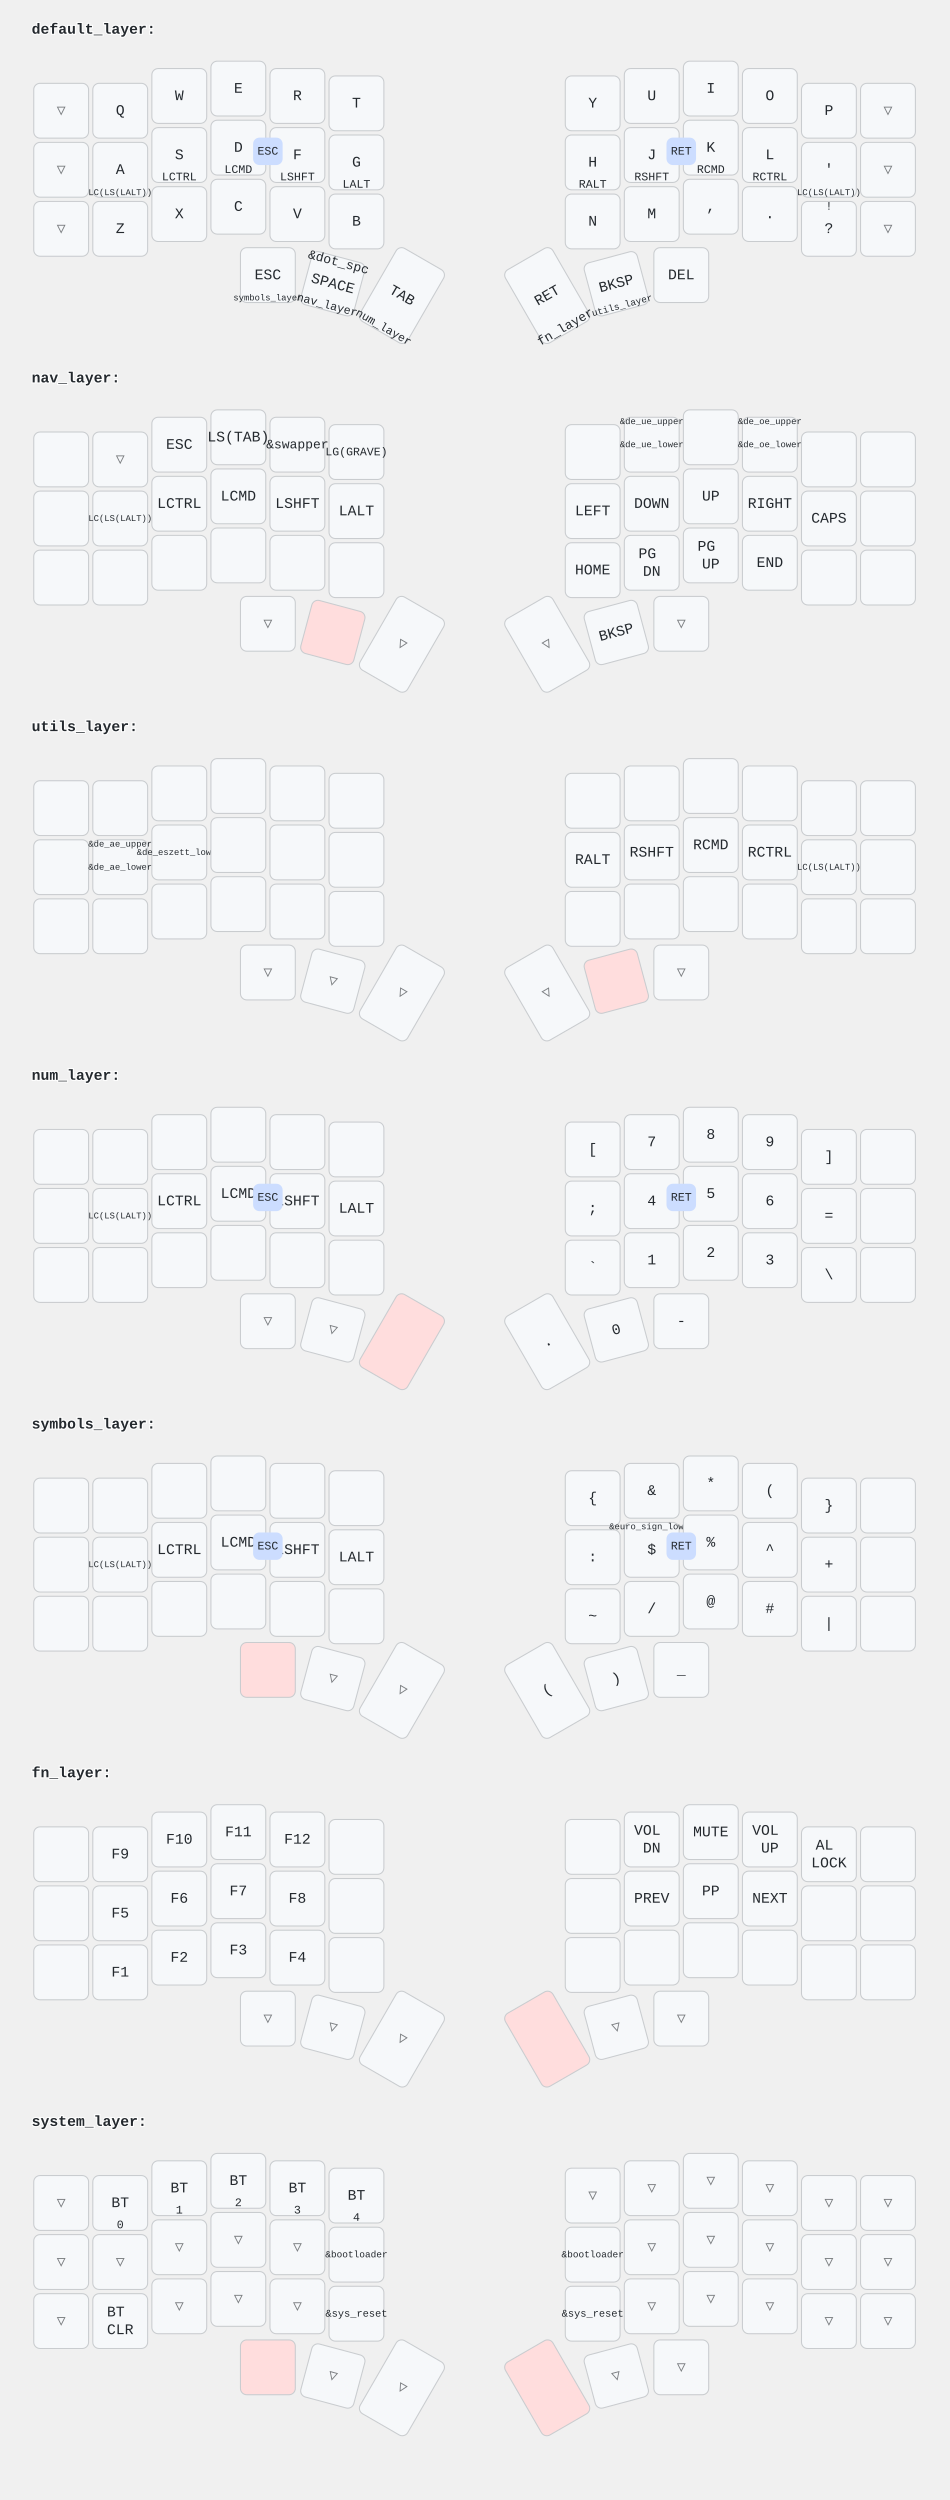
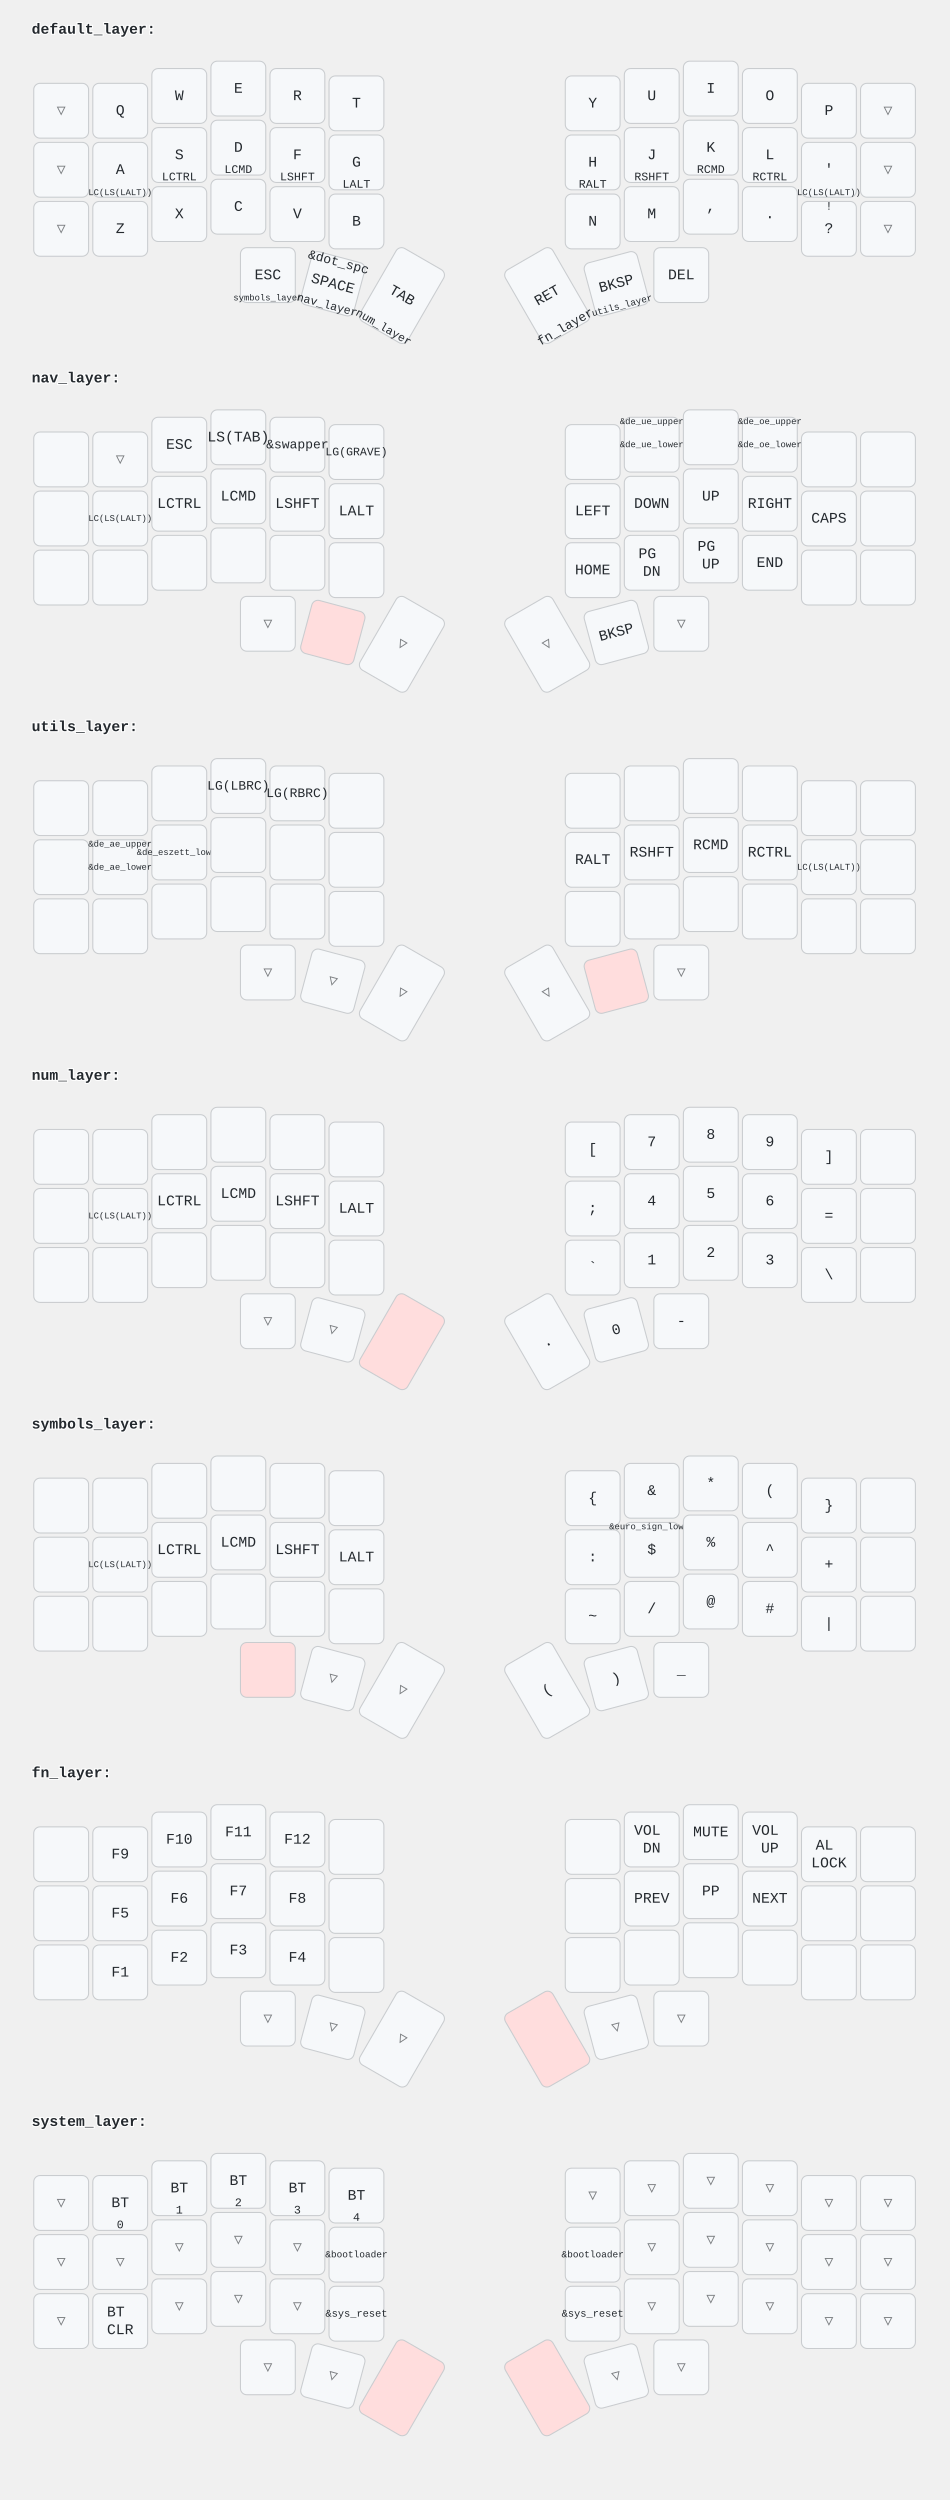
<svg xmlns="http://www.w3.org/2000/svg" width="900.0" height="2370.571" viewBox="0 0 900.0 2370.571" class="keymap">
  <style>/* inherit to force styles through use tags*/
svg path {
    fill: inherit;
}
/* font and background color specifications */
svg.keymap {
    font-family: SFMono-Regular,Consolas,Liberation Mono,Menlo,monospace;
    font-size: 14px;
    font-kerning: normal;
    text-rendering: optimizeLegibility;
    fill: #24292e;
}

/* default key styling */
rect.key {
    fill: #f6f8fa;
    stroke: #c9cccf;
    stroke-width: 1;
}

/* color accent for combo boxes */
rect.combo {
    fill: #cdf;
}

/* color accent for held keys */
rect.held, rect.combo.held {
    fill: #fdd;
}

/* color accent for ghost (optional) keys */
rect.ghost, rect.combo.ghost {
    stroke-dasharray: 4, 4;
    stroke-width: 2;
}

text {
    text-anchor: middle;
    dominant-baseline: middle;
}

/* styling for layer labels */
text.label {
    font-weight: bold;
    text-anchor: start;
    stroke: white;
    stroke-width: 2;
    paint-order: stroke;
}

/* styling for combo tap, and key hold/shifted label text */
text.combo, text.hold, text.shifted {
    font-size: 11px;
}

text.hold {
    text-anchor: middle;
    dominant-baseline: auto;
}

text.shifted {
    text-anchor: middle;
    dominant-baseline: hanging;
}

/* styling for hold/shifted label text in combo box */
text.combo.hold, text.combo.shifted {
    font-size: 8px;
}

/* lighter symbol for transparent keys */
text.trans {
    fill: #7b7e81;
}

/* styling for combo dendrons */
path.combo {
    stroke-width: 1;
    stroke: gray;
    fill: none;
}

/* Start Tabler Icons Cleanup */
/* cannot use height/width with glyphs */
.icon-tabler &gt; path {
    fill: inherit;
    stroke: inherit;
}
/* hide tabler's default box */
.icon-tabler &gt; path[stroke="none"][fill="none"] {
    visibility: collapse;
}
/* End Tabler Icons Cleanup */
</style>
  <g class="layer-default_layer">
    <text x="30.0" y="28.0" class="label">default_layer:</text>
    <rect rx="6.0" ry="6.0" x="32.0" y="79.0" width="52.0" height="52.0" class="trans key" />
    <text x="58.0" y="105.0" class="trans tap">▽</text>
    <rect rx="6.0" ry="6.0" x="88.0" y="79.0" width="52.0" height="52.0" class="key" />
    <text x="114.0" y="105.0" class="tap">Q</text>
    <rect rx="6.0" ry="6.0" x="144.0" y="65.0" width="52.0" height="52.0" class="key" />
    <text x="170.0" y="91.0" class="tap">W</text>
    <rect rx="6.0" ry="6.0" x="200.0" y="58.0" width="52.0" height="52.0" class="key" />
    <text x="226.0" y="84.0" class="tap">E</text>
    <rect rx="6.0" ry="6.0" x="256.0" y="65.0" width="52.0" height="52.0" class="key" />
    <text x="282.0" y="91.0" class="tap">R</text>
    <rect rx="6.0" ry="6.0" x="312.0" y="72.0" width="52.0" height="52.0" class="key" />
    <text x="338.0" y="98.0" class="tap">T</text>
    <rect rx="6.0" ry="6.0" x="536.0" y="72.0" width="52.0" height="52.0" class="key" />
    <text x="562.0" y="98.0" class="tap">Y</text>
    <rect rx="6.0" ry="6.0" x="592.0" y="65.0" width="52.0" height="52.0" class="key" />
    <text x="618.0" y="91.0" class="tap">U</text>
    <rect rx="6.0" ry="6.0" x="648.0" y="58.0" width="52.0" height="52.0" class="key" />
    <text x="674.0" y="84.0" class="tap">I</text>
    <rect rx="6.0" ry="6.0" x="704.0" y="65.0" width="52.0" height="52.0" class="key" />
    <text x="730.0" y="91.0" class="tap">O</text>
    <rect rx="6.0" ry="6.0" x="760.0" y="79.0" width="52.0" height="52.0" class="key" />
    <text x="786.0" y="105.0" class="tap">P</text>
    <rect rx="6.0" ry="6.0" x="816.0" y="79.0" width="52.0" height="52.0" class="trans key" />
    <text x="842.0" y="105.0" class="trans tap">▽</text>
    <rect rx="6.0" ry="6.0" x="32.0" y="135.0" width="52.0" height="52.0" class="trans key" />
    <text x="58.0" y="161.0" class="trans tap">▽</text>
    <rect rx="6.0" ry="6.0" x="88.0" y="135.0" width="52.0" height="52.0" class="key" />
    <text x="114.0" y="161.0" class="tap">A</text>
    <text x="114.0" y="185.0" class="hold" style="font-size: 60%">LC(LS(LALT))</text>
    <rect rx="6.0" ry="6.0" x="144.0" y="121.0" width="52.0" height="52.0" class="key" />
    <text x="170.0" y="147.0" class="tap">S</text>
    <text x="170.0" y="171.0" class="hold">LCTRL</text>
    <rect rx="6.0" ry="6.0" x="200.0" y="114.0" width="52.0" height="52.0" class="key" />
    <text x="226.0" y="140.0" class="tap">D</text>
    <text x="226.0" y="164.0" class="hold">LCMD</text>
    <rect rx="6.0" ry="6.0" x="256.0" y="121.0" width="52.0" height="52.0" class="key" />
    <text x="282.0" y="147.0" class="tap">F</text>
    <text x="282.0" y="171.0" class="hold">LSHFT</text>
    <rect rx="6.0" ry="6.0" x="312.0" y="128.0" width="52.0" height="52.0" class="key" />
    <text x="338.0" y="154.0" class="tap">G</text>
    <text x="338.0" y="178.0" class="hold">LALT</text>
    <rect rx="6.0" ry="6.0" x="536.0" y="128.0" width="52.0" height="52.0" class="key" />
    <text x="562.0" y="154.0" class="tap">H</text>
    <text x="562.0" y="178.0" class="hold">RALT</text>
    <rect rx="6.0" ry="6.0" x="592.0" y="121.0" width="52.0" height="52.0" class="key" />
    <text x="618.0" y="147.0" class="tap">J</text>
    <text x="618.0" y="171.0" class="hold">RSHFT</text>
    <rect rx="6.0" ry="6.0" x="648.0" y="114.0" width="52.0" height="52.0" class="key" />
    <text x="674.0" y="140.0" class="tap">K</text>
    <text x="674.0" y="164.0" class="hold">RCMD</text>
    <rect rx="6.0" ry="6.0" x="704.0" y="121.0" width="52.0" height="52.0" class="key" />
    <text x="730.0" y="147.0" class="tap">L</text>
    <text x="730.0" y="171.0" class="hold">RCTRL</text>
    <rect rx="6.0" ry="6.0" x="760.0" y="135.0" width="52.0" height="52.0" class="key" />
    <text x="786.0" y="161.0" class="tap">'</text>
    <text x="786.0" y="185.0" class="hold" style="font-size: 60%">LC(LS(LALT))</text>
    <rect rx="6.0" ry="6.0" x="816.0" y="135.0" width="52.0" height="52.0" class="trans key" />
    <text x="842.0" y="161.0" class="trans tap">▽</text>
    <rect rx="6.0" ry="6.0" x="32.0" y="191.0" width="52.0" height="52.0" class="trans key" />
    <text x="58.0" y="217.0" class="trans tap">▽</text>
    <rect rx="6.0" ry="6.0" x="88.0" y="191.0" width="52.0" height="52.0" class="key" />
    <text x="114.0" y="217.0" class="tap">Z</text>
    <rect rx="6.0" ry="6.0" x="144.0" y="177.0" width="52.0" height="52.0" class="key" />
    <text x="170.0" y="203.0" class="tap">X</text>
    <rect rx="6.0" ry="6.0" x="200.0" y="170.0" width="52.0" height="52.0" class="key" />
    <text x="226.0" y="196.0" class="tap">C</text>
    <rect rx="6.0" ry="6.0" x="256.0" y="177.0" width="52.0" height="52.0" class="key" />
    <text x="282.0" y="203.0" class="tap">V</text>
    <rect rx="6.0" ry="6.0" x="312.0" y="184.0" width="52.0" height="52.0" class="key" />
    <text x="338.0" y="210.0" class="tap">B</text>
    <rect rx="6.0" ry="6.0" x="536.0" y="184.0" width="52.0" height="52.0" class="key" />
    <text x="562.0" y="210.0" class="tap">N</text>
    <rect rx="6.0" ry="6.0" x="592.0" y="177.0" width="52.0" height="52.0" class="key" />
    <text x="618.0" y="203.0" class="tap">M</text>
    <rect rx="6.0" ry="6.0" x="648.0" y="170.0" width="52.0" height="52.0" class="key" />
    <text x="674.0" y="196.0" class="tap">,</text>
    <rect rx="6.0" ry="6.0" x="704.0" y="177.0" width="52.0" height="52.0" class="key" />
    <text x="730.0" y="203.0" class="tap">.</text>
    <rect rx="6.0" ry="6.0" x="760.0" y="191.0" width="52.0" height="52.0" class="key" />
    <text x="786.0" y="217.0" class="tap">?</text>
    <text x="786.0" y="193.0" class="shifted">!</text>
    <rect rx="6.0" ry="6.0" x="816.0" y="191.0" width="52.0" height="52.0" class="trans key" />
    <text x="842.0" y="217.0" class="trans tap">▽</text>
    <rect rx="6.0" ry="6.0" x="228.0" y="234.848" width="52.0" height="52.0" class="key" />
    <text x="254.0" y="260.848" class="tap">ESC</text>
    <text x="254.0" y="284.848" class="hold" style="font-size: 60%">symbols_layer</text>
    <g transform="rotate(15.0, 315.6, 269.08)">
      <rect rx="6.0" ry="6.0" x="289.6" y="243.08" width="52.0" height="52.0" class="key" />
      <text x="315.6" y="269.08" class="tap">SPACE</text>
      <text x="315.6" y="293.08" class="hold" style="font-size: 78%">nav_layer</text>
      <text x="315.6" y="245.08" class="shifted" style="font-size: 88%">&amp;dot_spc</text>
    </g>
    <g transform="rotate(30.0, 381.12, 280.28)">
      <rect rx="6.0" ry="6.0" x="355.12" y="240.28" width="52.0" height="80.0" class="key" />
      <text x="381.12" y="280.28" class="tap">TAB</text>
      <text x="381.12" y="318.28" class="hold" style="font-size: 78%">num_layer</text>
    </g>
    <g transform="rotate(-30.0, 518.88, 280.28)">
      <rect rx="6.0" ry="6.0" x="492.88" y="240.28" width="52.0" height="80.0" class="key" />
      <text x="518.88" y="280.28" class="tap">RET</text>
      <text x="518.88" y="318.28" class="hold" style="font-size: 88%">fn_layer</text>
    </g>
    <g transform="rotate(-15.0, 584.4, 269.08)">
      <rect rx="6.0" ry="6.0" x="558.4" y="243.08" width="52.0" height="52.0" class="key" />
      <text x="584.4" y="269.08" class="tap">BKSP</text>
      <text x="584.4" y="293.08" class="hold" style="font-size: 64%">utils_layer</text>
    </g>
    <rect rx="6.0" ry="6.0" x="620.0" y="234.848" width="52.0" height="52.0" class="key" />
    <text x="646.0" y="260.848" class="tap">DEL</text>
-     <rect rx="6.0" ry="6.0" x="632.0" y="130.5" width="28.0" height="26.0" class="combo" />
-     <text x="646.0" y="143.5" class="combo tap">RET</text>
-     <rect rx="6.0" ry="6.0" x="240.0" y="130.5" width="28.0" height="26.0" class="combo" />
-     <text x="254.0" y="143.5" class="combo tap">ESC</text>
  </g>
  <g class="layer-nav_layer">
    <text x="30.0" y="358.653" class="label">nav_layer:</text>
    <rect rx="6.0" ry="6.0" x="32.0" y="409.653" width="52.0" height="52.0" class="key" />
    <rect rx="6.0" ry="6.0" x="88.0" y="409.653" width="52.0" height="52.0" class="trans key" />
    <text x="114.0" y="435.653" class="trans tap">▽</text>
    <rect rx="6.0" ry="6.0" x="144.0" y="395.653" width="52.0" height="52.0" class="key" />
    <text x="170.0" y="421.653" class="tap">ESC</text>
    <rect rx="6.0" ry="6.0" x="200.0" y="388.653" width="52.0" height="52.0" class="key" />
    <text x="226.0" y="414.653" class="tap">LS(TAB)</text>
    <rect rx="6.0" ry="6.0" x="256.0" y="395.653" width="52.0" height="52.0" class="key" />
    <text x="282.0" y="421.653" class="tap" style="font-size: 88%">&amp;swapper</text>
    <rect rx="6.0" ry="6.0" x="312.0" y="402.653" width="52.0" height="52.0" class="key" />
    <text x="338.0" y="428.653" class="tap" style="font-size: 78%">LG(GRAVE)</text>
    <rect rx="6.0" ry="6.0" x="536.0" y="402.653" width="52.0" height="52.0" class="key" />
    <rect rx="6.0" ry="6.0" x="592.0" y="395.653" width="52.0" height="52.0" class="key" />
    <text x="618.0" y="421.653" class="tap" style="font-size: 60%">&amp;de_ue_lower</text>
    <text x="618.0" y="397.653" class="shifted" style="font-size: 60%">&amp;de_ue_upper</text>
    <rect rx="6.0" ry="6.0" x="648.0" y="388.653" width="52.0" height="52.0" class="key" />
    <rect rx="6.0" ry="6.0" x="704.0" y="395.653" width="52.0" height="52.0" class="key" />
    <text x="730.0" y="421.653" class="tap" style="font-size: 60%">&amp;de_oe_lower</text>
    <text x="730.0" y="397.653" class="shifted" style="font-size: 60%">&amp;de_oe_upper</text>
    <rect rx="6.0" ry="6.0" x="760.0" y="409.653" width="52.0" height="52.0" class="key" />
    <rect rx="6.0" ry="6.0" x="816.0" y="409.653" width="52.0" height="52.0" class="key" />
    <rect rx="6.0" ry="6.0" x="32.0" y="465.653" width="52.0" height="52.0" class="key" />
    <rect rx="6.0" ry="6.0" x="88.0" y="465.653" width="52.0" height="52.0" class="key" />
    <text x="114.0" y="491.653" class="tap" style="font-size: 60%">LC(LS(LALT))</text>
    <rect rx="6.0" ry="6.0" x="144.0" y="451.653" width="52.0" height="52.0" class="key" />
    <text x="170.0" y="477.653" class="tap">LCTRL</text>
    <rect rx="6.0" ry="6.0" x="200.0" y="444.653" width="52.0" height="52.0" class="key" />
    <text x="226.0" y="470.653" class="tap">LCMD</text>
    <rect rx="6.0" ry="6.0" x="256.0" y="451.653" width="52.0" height="52.0" class="key" />
    <text x="282.0" y="477.653" class="tap">LSHFT</text>
    <rect rx="6.0" ry="6.0" x="312.0" y="458.653" width="52.0" height="52.0" class="key" />
    <text x="338.0" y="484.653" class="tap">LALT</text>
    <rect rx="6.0" ry="6.0" x="536.0" y="458.653" width="52.0" height="52.0" class="key" />
    <text x="562.0" y="484.653" class="tap">LEFT</text>
    <rect rx="6.0" ry="6.0" x="592.0" y="451.653" width="52.0" height="52.0" class="key" />
    <text x="618.0" y="477.653" class="tap">DOWN</text>
    <rect rx="6.0" ry="6.0" x="648.0" y="444.653" width="52.0" height="52.0" class="key" />
    <text x="674.0" y="470.653" class="tap">UP</text>
    <rect rx="6.0" ry="6.0" x="704.0" y="451.653" width="52.0" height="52.0" class="key" />
    <text x="730.0" y="477.653" class="tap">RIGHT</text>
    <rect rx="6.0" ry="6.0" x="760.0" y="465.653" width="52.0" height="52.0" class="key" />
    <text x="786.0" y="491.653" class="tap">CAPS</text>
    <rect rx="6.0" ry="6.0" x="816.0" y="465.653" width="52.0" height="52.0" class="key" />
    <rect rx="6.0" ry="6.0" x="32.0" y="521.653" width="52.0" height="52.0" class="key" />
    <rect rx="6.0" ry="6.0" x="88.0" y="521.653" width="52.0" height="52.0" class="key" />
    <rect rx="6.0" ry="6.0" x="144.0" y="507.653" width="52.0" height="52.0" class="key" />
    <rect rx="6.0" ry="6.0" x="200.0" y="500.653" width="52.0" height="52.0" class="key" />
    <rect rx="6.0" ry="6.0" x="256.0" y="507.653" width="52.0" height="52.0" class="key" />
    <rect rx="6.0" ry="6.0" x="312.0" y="514.653" width="52.0" height="52.0" class="key" />
    <rect rx="6.0" ry="6.0" x="536.0" y="514.653" width="52.0" height="52.0" class="key" />
    <text x="562.0" y="540.653" class="tap">HOME</text>
    <rect rx="6.0" ry="6.0" x="592.0" y="507.653" width="52.0" height="52.0" class="key" />
    <text x="618.0" y="533.653" class="tap">
      <tspan x="618.0" dy="-0.6em">PG</tspan>
      <tspan x="618.0" dy="1.2em">DN</tspan>
    </text>
    <rect rx="6.0" ry="6.0" x="648.0" y="500.653" width="52.0" height="52.0" class="key" />
    <text x="674.0" y="526.653" class="tap">
      <tspan x="674.0" dy="-0.6em">PG</tspan>
      <tspan x="674.0" dy="1.2em">UP</tspan>
    </text>
    <rect rx="6.0" ry="6.0" x="704.0" y="507.653" width="52.0" height="52.0" class="key" />
    <text x="730.0" y="533.653" class="tap">END</text>
    <rect rx="6.0" ry="6.0" x="760.0" y="521.653" width="52.0" height="52.0" class="key" />
    <rect rx="6.0" ry="6.0" x="816.0" y="521.653" width="52.0" height="52.0" class="key" />
    <rect rx="6.0" ry="6.0" x="228.0" y="565.501" width="52.0" height="52.0" class="trans key" />
    <text x="254.0" y="591.501" class="trans tap">▽</text>
    <g transform="rotate(15.0, 315.6, 599.7331)">
      <rect rx="6.0" ry="6.0" x="289.6" y="573.733" width="52.0" height="52.0" class="held key" />
    </g>
    <g transform="rotate(30.0, 381.12, 610.9331)">
      <rect rx="6.0" ry="6.0" x="355.12" y="570.933" width="52.0" height="80.0" class="trans key" />
      <text x="381.12" y="610.933" class="trans tap">▽</text>
    </g>
    <g transform="rotate(-30.0, 518.88, 610.9331)">
      <rect rx="6.0" ry="6.0" x="492.88" y="570.933" width="52.0" height="80.0" class="trans key" />
      <text x="518.88" y="610.933" class="trans tap">▽</text>
    </g>
    <g transform="rotate(-15.0, 584.4, 599.7331)">
      <rect rx="6.0" ry="6.0" x="558.4" y="573.733" width="52.0" height="52.0" class="key" />
      <text x="584.4" y="599.733" class="tap">BKSP</text>
    </g>
    <rect rx="6.0" ry="6.0" x="620.0" y="565.501" width="52.0" height="52.0" class="trans key" />
    <text x="646.0" y="591.501" class="trans tap">▽</text>
  </g>
  <g class="layer-utils_layer">
    <text x="30.0" y="689.306" class="label">utils_layer:</text>
    <rect rx="6.0" ry="6.0" x="32.0" y="740.306" width="52.0" height="52.0" class="key" />
    <rect rx="6.0" ry="6.0" x="88.0" y="740.306" width="52.0" height="52.0" class="key" />
    <rect rx="6.0" ry="6.0" x="144.0" y="726.306" width="52.0" height="52.0" class="key" />
    <rect rx="6.0" ry="6.0" x="200.0" y="719.306" width="52.0" height="52.0" class="key" />
+     <text x="226.0" y="745.306" class="tap" style="font-size: 88%">LG(LBRC)</text>
    <rect rx="6.0" ry="6.0" x="256.0" y="726.306" width="52.0" height="52.0" class="key" />
+     <text x="282.0" y="752.306" class="tap" style="font-size: 88%">LG(RBRC)</text>
    <rect rx="6.0" ry="6.0" x="312.0" y="733.306" width="52.0" height="52.0" class="key" />
    <rect rx="6.0" ry="6.0" x="536.0" y="733.306" width="52.0" height="52.0" class="key" />
    <rect rx="6.0" ry="6.0" x="592.0" y="726.306" width="52.0" height="52.0" class="key" />
    <rect rx="6.0" ry="6.0" x="648.0" y="719.306" width="52.0" height="52.0" class="key" />
    <rect rx="6.0" ry="6.0" x="704.0" y="726.306" width="52.0" height="52.0" class="key" />
    <rect rx="6.0" ry="6.0" x="760.0" y="740.306" width="52.0" height="52.0" class="key" />
    <rect rx="6.0" ry="6.0" x="816.0" y="740.306" width="52.0" height="52.0" class="key" />
    <rect rx="6.0" ry="6.0" x="32.0" y="796.306" width="52.0" height="52.0" class="key" />
    <rect rx="6.0" ry="6.0" x="88.0" y="796.306" width="52.0" height="52.0" class="key" />
    <text x="114.0" y="822.306" class="tap" style="font-size: 60%">&amp;de_ae_lower</text>
    <text x="114.0" y="798.306" class="shifted" style="font-size: 60%">&amp;de_ae_upper</text>
    <rect rx="6.0" ry="6.0" x="144.0" y="782.306" width="52.0" height="52.0" class="key" />
    <text x="170.0" y="808.306" class="tap" style="font-size: 60%">&amp;de_eszett_lower</text>
    <rect rx="6.0" ry="6.0" x="200.0" y="775.306" width="52.0" height="52.0" class="key" />
    <rect rx="6.0" ry="6.0" x="256.0" y="782.306" width="52.0" height="52.0" class="key" />
    <rect rx="6.0" ry="6.0" x="312.0" y="789.306" width="52.0" height="52.0" class="key" />
    <rect rx="6.0" ry="6.0" x="536.0" y="789.306" width="52.0" height="52.0" class="key" />
    <text x="562.0" y="815.306" class="tap">RALT</text>
    <rect rx="6.0" ry="6.0" x="592.0" y="782.306" width="52.0" height="52.0" class="key" />
    <text x="618.0" y="808.306" class="tap">RSHFT</text>
    <rect rx="6.0" ry="6.0" x="648.0" y="775.306" width="52.0" height="52.0" class="key" />
    <text x="674.0" y="801.306" class="tap">RCMD</text>
    <rect rx="6.0" ry="6.0" x="704.0" y="782.306" width="52.0" height="52.0" class="key" />
    <text x="730.0" y="808.306" class="tap">RCTRL</text>
    <rect rx="6.0" ry="6.0" x="760.0" y="796.306" width="52.0" height="52.0" class="key" />
    <text x="786.0" y="822.306" class="tap" style="font-size: 60%">LC(LS(LALT))</text>
    <rect rx="6.0" ry="6.0" x="816.0" y="796.306" width="52.0" height="52.0" class="key" />
    <rect rx="6.0" ry="6.0" x="32.0" y="852.306" width="52.0" height="52.0" class="key" />
    <rect rx="6.0" ry="6.0" x="88.0" y="852.306" width="52.0" height="52.0" class="key" />
    <rect rx="6.0" ry="6.0" x="144.0" y="838.306" width="52.0" height="52.0" class="key" />
    <rect rx="6.0" ry="6.0" x="200.0" y="831.306" width="52.0" height="52.0" class="key" />
    <rect rx="6.0" ry="6.0" x="256.0" y="838.306" width="52.0" height="52.0" class="key" />
    <rect rx="6.0" ry="6.0" x="312.0" y="845.306" width="52.0" height="52.0" class="key" />
    <rect rx="6.0" ry="6.0" x="536.0" y="845.306" width="52.0" height="52.0" class="key" />
    <rect rx="6.0" ry="6.0" x="592.0" y="838.306" width="52.0" height="52.0" class="key" />
    <rect rx="6.0" ry="6.0" x="648.0" y="831.306" width="52.0" height="52.0" class="key" />
    <rect rx="6.0" ry="6.0" x="704.0" y="838.306" width="52.0" height="52.0" class="key" />
    <rect rx="6.0" ry="6.0" x="760.0" y="852.306" width="52.0" height="52.0" class="key" />
    <rect rx="6.0" ry="6.0" x="816.0" y="852.306" width="52.0" height="52.0" class="key" />
    <rect rx="6.0" ry="6.0" x="228.0" y="896.154" width="52.0" height="52.0" class="trans key" />
    <text x="254.0" y="922.154" class="trans tap">▽</text>
    <g transform="rotate(15.0, 315.6, 930.3861)">
      <rect rx="6.0" ry="6.0" x="289.6" y="904.386" width="52.0" height="52.0" class="trans key" />
      <text x="315.6" y="930.386" class="trans tap">▽</text>
    </g>
    <g transform="rotate(30.0, 381.12, 941.5861)">
      <rect rx="6.0" ry="6.0" x="355.12" y="901.586" width="52.0" height="80.0" class="trans key" />
      <text x="381.12" y="941.586" class="trans tap">▽</text>
    </g>
    <g transform="rotate(-30.0, 518.88, 941.5861)">
      <rect rx="6.0" ry="6.0" x="492.88" y="901.586" width="52.0" height="80.0" class="trans key" />
      <text x="518.88" y="941.586" class="trans tap">▽</text>
    </g>
    <g transform="rotate(-15.0, 584.4, 930.3861)">
      <rect rx="6.0" ry="6.0" x="558.4" y="904.386" width="52.0" height="52.0" class="held key" />
    </g>
    <rect rx="6.0" ry="6.0" x="620.0" y="896.154" width="52.0" height="52.0" class="trans key" />
    <text x="646.0" y="922.154" class="trans tap">▽</text>
  </g>
  <g class="layer-num_layer">
    <text x="30.0" y="1019.959" class="label">num_layer:</text>
    <rect rx="6.0" ry="6.0" x="32.0" y="1070.959" width="52.0" height="52.0" class="key" />
    <rect rx="6.0" ry="6.0" x="88.0" y="1070.959" width="52.0" height="52.0" class="key" />
    <rect rx="6.0" ry="6.0" x="144.0" y="1056.959" width="52.0" height="52.0" class="key" />
    <rect rx="6.0" ry="6.0" x="200.0" y="1049.959" width="52.0" height="52.0" class="key" />
    <rect rx="6.0" ry="6.0" x="256.0" y="1056.959" width="52.0" height="52.0" class="key" />
    <rect rx="6.0" ry="6.0" x="312.0" y="1063.959" width="52.0" height="52.0" class="key" />
    <rect rx="6.0" ry="6.0" x="536.0" y="1063.959" width="52.0" height="52.0" class="key" />
    <text x="562.0" y="1089.959" class="tap">[</text>
    <rect rx="6.0" ry="6.0" x="592.0" y="1056.959" width="52.0" height="52.0" class="key" />
    <text x="618.0" y="1082.959" class="tap">7</text>
    <rect rx="6.0" ry="6.0" x="648.0" y="1049.959" width="52.0" height="52.0" class="key" />
    <text x="674.0" y="1075.959" class="tap">8</text>
    <rect rx="6.0" ry="6.0" x="704.0" y="1056.959" width="52.0" height="52.0" class="key" />
    <text x="730.0" y="1082.959" class="tap">9</text>
    <rect rx="6.0" ry="6.0" x="760.0" y="1070.959" width="52.0" height="52.0" class="key" />
    <text x="786.0" y="1096.959" class="tap">]</text>
    <rect rx="6.0" ry="6.0" x="816.0" y="1070.959" width="52.0" height="52.0" class="key" />
    <rect rx="6.0" ry="6.0" x="32.0" y="1126.959" width="52.0" height="52.0" class="key" />
    <rect rx="6.0" ry="6.0" x="88.0" y="1126.959" width="52.0" height="52.0" class="key" />
    <text x="114.0" y="1152.959" class="tap" style="font-size: 60%">LC(LS(LALT))</text>
    <rect rx="6.0" ry="6.0" x="144.0" y="1112.959" width="52.0" height="52.0" class="key" />
    <text x="170.0" y="1138.959" class="tap">LCTRL</text>
    <rect rx="6.0" ry="6.0" x="200.0" y="1105.959" width="52.0" height="52.0" class="key" />
    <text x="226.0" y="1131.959" class="tap">LCMD</text>
    <rect rx="6.0" ry="6.0" x="256.0" y="1112.959" width="52.0" height="52.0" class="key" />
    <text x="282.0" y="1138.959" class="tap">LSHFT</text>
    <rect rx="6.0" ry="6.0" x="312.0" y="1119.959" width="52.0" height="52.0" class="key" />
    <text x="338.0" y="1145.959" class="tap">LALT</text>
    <rect rx="6.0" ry="6.0" x="536.0" y="1119.959" width="52.0" height="52.0" class="key" />
    <text x="562.0" y="1145.959" class="tap">;</text>
    <rect rx="6.0" ry="6.0" x="592.0" y="1112.959" width="52.0" height="52.0" class="key" />
    <text x="618.0" y="1138.959" class="tap">4</text>
    <rect rx="6.0" ry="6.0" x="648.0" y="1105.959" width="52.0" height="52.0" class="key" />
    <text x="674.0" y="1131.959" class="tap">5</text>
    <rect rx="6.0" ry="6.0" x="704.0" y="1112.959" width="52.0" height="52.0" class="key" />
    <text x="730.0" y="1138.959" class="tap">6</text>
    <rect rx="6.0" ry="6.0" x="760.0" y="1126.959" width="52.0" height="52.0" class="key" />
    <text x="786.0" y="1152.959" class="tap">=</text>
    <rect rx="6.0" ry="6.0" x="816.0" y="1126.959" width="52.0" height="52.0" class="key" />
    <rect rx="6.0" ry="6.0" x="32.0" y="1182.959" width="52.0" height="52.0" class="key" />
    <rect rx="6.0" ry="6.0" x="88.0" y="1182.959" width="52.0" height="52.0" class="key" />
    <rect rx="6.0" ry="6.0" x="144.0" y="1168.959" width="52.0" height="52.0" class="key" />
    <rect rx="6.0" ry="6.0" x="200.0" y="1161.959" width="52.0" height="52.0" class="key" />
    <rect rx="6.0" ry="6.0" x="256.0" y="1168.959" width="52.0" height="52.0" class="key" />
    <rect rx="6.0" ry="6.0" x="312.0" y="1175.959" width="52.0" height="52.0" class="key" />
    <rect rx="6.0" ry="6.0" x="536.0" y="1175.959" width="52.0" height="52.0" class="key" />
    <text x="562.0" y="1201.959" class="tap">`</text>
    <rect rx="6.0" ry="6.0" x="592.0" y="1168.959" width="52.0" height="52.0" class="key" />
    <text x="618.0" y="1194.959" class="tap">1</text>
    <rect rx="6.0" ry="6.0" x="648.0" y="1161.959" width="52.0" height="52.0" class="key" />
    <text x="674.0" y="1187.959" class="tap">2</text>
    <rect rx="6.0" ry="6.0" x="704.0" y="1168.959" width="52.0" height="52.0" class="key" />
    <text x="730.0" y="1194.959" class="tap">3</text>
    <rect rx="6.0" ry="6.0" x="760.0" y="1182.959" width="52.0" height="52.0" class="key" />
    <text x="786.0" y="1208.959" class="tap">\</text>
    <rect rx="6.0" ry="6.0" x="816.0" y="1182.959" width="52.0" height="52.0" class="key" />
    <rect rx="6.0" ry="6.0" x="228.0" y="1226.807" width="52.0" height="52.0" class="trans key" />
    <text x="254.0" y="1252.807" class="trans tap">▽</text>
    <g transform="rotate(15.0, 315.6, 1261.039)">
      <rect rx="6.0" ry="6.0" x="289.6" y="1235.039" width="52.0" height="52.0" class="trans key" />
      <text x="315.6" y="1261.039" class="trans tap">▽</text>
    </g>
    <g transform="rotate(30.0, 381.12, 1272.239)">
      <rect rx="6.0" ry="6.0" x="355.12" y="1232.239" width="52.0" height="80.0" class="held key" />
    </g>
    <g transform="rotate(-30.0, 518.88, 1272.239)">
      <rect rx="6.0" ry="6.0" x="492.88" y="1232.239" width="52.0" height="80.0" class="key" />
      <text x="518.88" y="1272.239" class="tap">.</text>
    </g>
    <g transform="rotate(-15.0, 584.4, 1261.039)">
      <rect rx="6.0" ry="6.0" x="558.4" y="1235.039" width="52.0" height="52.0" class="key" />
      <text x="584.4" y="1261.039" class="tap">0</text>
    </g>
    <rect rx="6.0" ry="6.0" x="620.0" y="1226.807" width="52.0" height="52.0" class="key" />
    <text x="646.0" y="1252.807" class="tap">-</text>
-     <rect rx="6.0" ry="6.0" x="632.0" y="1122.459" width="28.0" height="26.0" class="combo" />
-     <text x="646.0" y="1135.459" class="combo tap">RET</text>
-     <rect rx="6.0" ry="6.0" x="240.0" y="1122.459" width="28.0" height="26.0" class="combo" />
-     <text x="254.0" y="1135.459" class="combo tap">ESC</text>
  </g>
  <g class="layer-symbols_layer">
    <text x="30.0" y="1350.612" class="label">symbols_layer:</text>
    <rect rx="6.0" ry="6.0" x="32.0" y="1401.612" width="52.0" height="52.0" class="key" />
    <rect rx="6.0" ry="6.0" x="88.0" y="1401.612" width="52.0" height="52.0" class="key" />
    <rect rx="6.0" ry="6.0" x="144.0" y="1387.612" width="52.0" height="52.0" class="key" />
    <rect rx="6.0" ry="6.0" x="200.0" y="1380.612" width="52.0" height="52.0" class="key" />
    <rect rx="6.0" ry="6.0" x="256.0" y="1387.612" width="52.0" height="52.0" class="key" />
    <rect rx="6.0" ry="6.0" x="312.0" y="1394.612" width="52.0" height="52.0" class="key" />
    <rect rx="6.0" ry="6.0" x="536.0" y="1394.612" width="52.0" height="52.0" class="key" />
    <text x="562.0" y="1420.612" class="tap">{</text>
    <rect rx="6.0" ry="6.0" x="592.0" y="1387.612" width="52.0" height="52.0" class="key" />
    <text x="618.0" y="1413.612" class="tap">&amp;</text>
    <rect rx="6.0" ry="6.0" x="648.0" y="1380.612" width="52.0" height="52.0" class="key" />
    <text x="674.0" y="1406.612" class="tap">*</text>
    <rect rx="6.0" ry="6.0" x="704.0" y="1387.612" width="52.0" height="52.0" class="key" />
    <text x="730.0" y="1413.612" class="tap">(</text>
    <rect rx="6.0" ry="6.0" x="760.0" y="1401.612" width="52.0" height="52.0" class="key" />
    <text x="786.0" y="1427.612" class="tap">}</text>
    <rect rx="6.0" ry="6.0" x="816.0" y="1401.612" width="52.0" height="52.0" class="key" />
    <rect rx="6.0" ry="6.0" x="32.0" y="1457.612" width="52.0" height="52.0" class="key" />
    <rect rx="6.0" ry="6.0" x="88.0" y="1457.612" width="52.0" height="52.0" class="key" />
    <text x="114.0" y="1483.612" class="tap" style="font-size: 60%">LC(LS(LALT))</text>
    <rect rx="6.0" ry="6.0" x="144.0" y="1443.612" width="52.0" height="52.0" class="key" />
    <text x="170.0" y="1469.612" class="tap">LCTRL</text>
    <rect rx="6.0" ry="6.0" x="200.0" y="1436.612" width="52.0" height="52.0" class="key" />
    <text x="226.0" y="1462.612" class="tap">LCMD</text>
    <rect rx="6.0" ry="6.0" x="256.0" y="1443.612" width="52.0" height="52.0" class="key" />
    <text x="282.0" y="1469.612" class="tap">LSHFT</text>
    <rect rx="6.0" ry="6.0" x="312.0" y="1450.612" width="52.0" height="52.0" class="key" />
    <text x="338.0" y="1476.612" class="tap">LALT</text>
    <rect rx="6.0" ry="6.0" x="536.0" y="1450.612" width="52.0" height="52.0" class="key" />
    <text x="562.0" y="1476.612" class="tap">:</text>
    <rect rx="6.0" ry="6.0" x="592.0" y="1443.612" width="52.0" height="52.0" class="key" />
    <text x="618.0" y="1469.612" class="tap">$</text>
    <text x="618.0" y="1445.612" class="shifted" style="font-size: 60%">&amp;euro_sign_lower</text>
    <rect rx="6.0" ry="6.0" x="648.0" y="1436.612" width="52.0" height="52.0" class="key" />
    <text x="674.0" y="1462.612" class="tap">%</text>
    <rect rx="6.0" ry="6.0" x="704.0" y="1443.612" width="52.0" height="52.0" class="key" />
    <text x="730.0" y="1469.612" class="tap">^</text>
    <rect rx="6.0" ry="6.0" x="760.0" y="1457.612" width="52.0" height="52.0" class="key" />
    <text x="786.0" y="1483.612" class="tap">+</text>
    <rect rx="6.0" ry="6.0" x="816.0" y="1457.612" width="52.0" height="52.0" class="key" />
    <rect rx="6.0" ry="6.0" x="32.0" y="1513.612" width="52.0" height="52.0" class="key" />
    <rect rx="6.0" ry="6.0" x="88.0" y="1513.612" width="52.0" height="52.0" class="key" />
    <rect rx="6.0" ry="6.0" x="144.0" y="1499.612" width="52.0" height="52.0" class="key" />
    <rect rx="6.0" ry="6.0" x="200.0" y="1492.612" width="52.0" height="52.0" class="key" />
    <rect rx="6.0" ry="6.0" x="256.0" y="1499.612" width="52.0" height="52.0" class="key" />
    <rect rx="6.0" ry="6.0" x="312.0" y="1506.612" width="52.0" height="52.0" class="key" />
    <rect rx="6.0" ry="6.0" x="536.0" y="1506.612" width="52.0" height="52.0" class="key" />
    <text x="562.0" y="1532.612" class="tap">~</text>
    <rect rx="6.0" ry="6.0" x="592.0" y="1499.612" width="52.0" height="52.0" class="key" />
    <text x="618.0" y="1525.612" class="tap">/</text>
    <rect rx="6.0" ry="6.0" x="648.0" y="1492.612" width="52.0" height="52.0" class="key" />
    <text x="674.0" y="1518.612" class="tap">@</text>
    <rect rx="6.0" ry="6.0" x="704.0" y="1499.612" width="52.0" height="52.0" class="key" />
    <text x="730.0" y="1525.612" class="tap">#</text>
    <rect rx="6.0" ry="6.0" x="760.0" y="1513.612" width="52.0" height="52.0" class="key" />
    <text x="786.0" y="1539.612" class="tap">|</text>
    <rect rx="6.0" ry="6.0" x="816.0" y="1513.612" width="52.0" height="52.0" class="key" />
    <rect rx="6.0" ry="6.0" x="228.0" y="1557.46" width="52.0" height="52.0" class="held key" />
    <g transform="rotate(15.0, 315.6, 1591.692)">
      <rect rx="6.0" ry="6.0" x="289.6" y="1565.692" width="52.0" height="52.0" class="trans key" />
      <text x="315.6" y="1591.692" class="trans tap">▽</text>
    </g>
    <g transform="rotate(30.0, 381.12, 1602.892)">
      <rect rx="6.0" ry="6.0" x="355.12" y="1562.892" width="52.0" height="80.0" class="trans key" />
      <text x="381.12" y="1602.892" class="trans tap">▽</text>
    </g>
    <g transform="rotate(-30.0, 518.88, 1602.892)">
      <rect rx="6.0" ry="6.0" x="492.88" y="1562.892" width="52.0" height="80.0" class="key" />
      <text x="518.88" y="1602.892" class="tap">(</text>
    </g>
    <g transform="rotate(-15.0, 584.4, 1591.692)">
      <rect rx="6.0" ry="6.0" x="558.4" y="1565.692" width="52.0" height="52.0" class="key" />
      <text x="584.4" y="1591.692" class="tap">)</text>
    </g>
    <rect rx="6.0" ry="6.0" x="620.0" y="1557.46" width="52.0" height="52.0" class="key" />
    <text x="646.0" y="1583.46" class="tap">_</text>
-     <rect rx="6.0" ry="6.0" x="632.0" y="1453.112" width="28.0" height="26.0" class="combo" />
-     <text x="646.0" y="1466.112" class="combo tap">RET</text>
-     <rect rx="6.0" ry="6.0" x="240.0" y="1453.112" width="28.0" height="26.0" class="combo" />
-     <text x="254.0" y="1466.112" class="combo tap">ESC</text>
  </g>
  <g class="layer-fn_layer">
    <text x="30.0" y="1681.265" class="label">fn_layer:</text>
    <rect rx="6.0" ry="6.0" x="32.0" y="1732.265" width="52.0" height="52.0" class="key" />
    <rect rx="6.0" ry="6.0" x="88.0" y="1732.265" width="52.0" height="52.0" class="key" />
    <text x="114.0" y="1758.265" class="tap">F9</text>
    <rect rx="6.0" ry="6.0" x="144.0" y="1718.265" width="52.0" height="52.0" class="key" />
    <text x="170.0" y="1744.265" class="tap">F10</text>
    <rect rx="6.0" ry="6.0" x="200.0" y="1711.265" width="52.0" height="52.0" class="key" />
    <text x="226.0" y="1737.265" class="tap">F11</text>
    <rect rx="6.0" ry="6.0" x="256.0" y="1718.265" width="52.0" height="52.0" class="key" />
    <text x="282.0" y="1744.265" class="tap">F12</text>
    <rect rx="6.0" ry="6.0" x="312.0" y="1725.265" width="52.0" height="52.0" class="key" />
    <rect rx="6.0" ry="6.0" x="536.0" y="1725.265" width="52.0" height="52.0" class="key" />
    <rect rx="6.0" ry="6.0" x="592.0" y="1718.265" width="52.0" height="52.0" class="key" />
    <text x="618.0" y="1744.265" class="tap">
      <tspan x="618.0" dy="-0.6em">VOL</tspan>
      <tspan x="618.0" dy="1.2em">DN</tspan>
    </text>
    <rect rx="6.0" ry="6.0" x="648.0" y="1711.265" width="52.0" height="52.0" class="key" />
    <text x="674.0" y="1737.265" class="tap">MUTE</text>
    <rect rx="6.0" ry="6.0" x="704.0" y="1718.265" width="52.0" height="52.0" class="key" />
    <text x="730.0" y="1744.265" class="tap">
      <tspan x="730.0" dy="-0.6em">VOL</tspan>
      <tspan x="730.0" dy="1.2em">UP</tspan>
    </text>
    <rect rx="6.0" ry="6.0" x="760.0" y="1732.265" width="52.0" height="52.0" class="key" />
    <text x="786.0" y="1758.265" class="tap">
      <tspan x="786.0" dy="-0.6em">AL</tspan>
      <tspan x="786.0" dy="1.2em">LOCK</tspan>
    </text>
    <rect rx="6.0" ry="6.0" x="816.0" y="1732.265" width="52.0" height="52.0" class="key" />
    <rect rx="6.0" ry="6.0" x="32.0" y="1788.265" width="52.0" height="52.0" class="key" />
    <rect rx="6.0" ry="6.0" x="88.0" y="1788.265" width="52.0" height="52.0" class="key" />
    <text x="114.0" y="1814.265" class="tap">F5</text>
    <rect rx="6.0" ry="6.0" x="144.0" y="1774.265" width="52.0" height="52.0" class="key" />
    <text x="170.0" y="1800.265" class="tap">F6</text>
    <rect rx="6.0" ry="6.0" x="200.0" y="1767.265" width="52.0" height="52.0" class="key" />
    <text x="226.0" y="1793.265" class="tap">F7</text>
    <rect rx="6.0" ry="6.0" x="256.0" y="1774.265" width="52.0" height="52.0" class="key" />
    <text x="282.0" y="1800.265" class="tap">F8</text>
    <rect rx="6.0" ry="6.0" x="312.0" y="1781.265" width="52.0" height="52.0" class="key" />
    <rect rx="6.0" ry="6.0" x="536.0" y="1781.265" width="52.0" height="52.0" class="key" />
    <rect rx="6.0" ry="6.0" x="592.0" y="1774.265" width="52.0" height="52.0" class="key" />
    <text x="618.0" y="1800.265" class="tap">PREV</text>
    <rect rx="6.0" ry="6.0" x="648.0" y="1767.265" width="52.0" height="52.0" class="key" />
    <text x="674.0" y="1793.265" class="tap">PP</text>
    <rect rx="6.0" ry="6.0" x="704.0" y="1774.265" width="52.0" height="52.0" class="key" />
    <text x="730.0" y="1800.265" class="tap">NEXT</text>
    <rect rx="6.0" ry="6.0" x="760.0" y="1788.265" width="52.0" height="52.0" class="key" />
    <rect rx="6.0" ry="6.0" x="816.0" y="1788.265" width="52.0" height="52.0" class="key" />
    <rect rx="6.0" ry="6.0" x="32.0" y="1844.265" width="52.0" height="52.0" class="key" />
    <rect rx="6.0" ry="6.0" x="88.0" y="1844.265" width="52.0" height="52.0" class="key" />
    <text x="114.0" y="1870.265" class="tap">F1</text>
    <rect rx="6.0" ry="6.0" x="144.0" y="1830.265" width="52.0" height="52.0" class="key" />
    <text x="170.0" y="1856.265" class="tap">F2</text>
    <rect rx="6.0" ry="6.0" x="200.0" y="1823.265" width="52.0" height="52.0" class="key" />
    <text x="226.0" y="1849.265" class="tap">F3</text>
    <rect rx="6.0" ry="6.0" x="256.0" y="1830.265" width="52.0" height="52.0" class="key" />
    <text x="282.0" y="1856.265" class="tap">F4</text>
    <rect rx="6.0" ry="6.0" x="312.0" y="1837.265" width="52.0" height="52.0" class="key" />
    <rect rx="6.0" ry="6.0" x="536.0" y="1837.265" width="52.0" height="52.0" class="key" />
    <rect rx="6.0" ry="6.0" x="592.0" y="1830.265" width="52.0" height="52.0" class="key" />
    <rect rx="6.0" ry="6.0" x="648.0" y="1823.265" width="52.0" height="52.0" class="key" />
    <rect rx="6.0" ry="6.0" x="704.0" y="1830.265" width="52.0" height="52.0" class="key" />
    <rect rx="6.0" ry="6.0" x="760.0" y="1844.265" width="52.0" height="52.0" class="key" />
    <rect rx="6.0" ry="6.0" x="816.0" y="1844.265" width="52.0" height="52.0" class="key" />
    <rect rx="6.0" ry="6.0" x="228.0" y="1888.113" width="52.0" height="52.0" class="trans key" />
    <text x="254.0" y="1914.113" class="trans tap">▽</text>
    <g transform="rotate(15.0, 315.6, 1922.345)">
      <rect rx="6.0" ry="6.0" x="289.6" y="1896.345" width="52.0" height="52.0" class="trans key" />
      <text x="315.6" y="1922.345" class="trans tap">▽</text>
    </g>
    <g transform="rotate(30.0, 381.12, 1933.545)">
      <rect rx="6.0" ry="6.0" x="355.12" y="1893.545" width="52.0" height="80.0" class="trans key" />
      <text x="381.12" y="1933.545" class="trans tap">▽</text>
    </g>
    <g transform="rotate(-30.0, 518.88, 1933.545)">
      <rect rx="6.0" ry="6.0" x="492.88" y="1893.545" width="52.0" height="80.0" class="held key" />
    </g>
    <g transform="rotate(-15.0, 584.4, 1922.345)">
      <rect rx="6.0" ry="6.0" x="558.4" y="1896.345" width="52.0" height="52.0" class="trans key" />
      <text x="584.4" y="1922.345" class="trans tap">▽</text>
    </g>
    <rect rx="6.0" ry="6.0" x="620.0" y="1888.113" width="52.0" height="52.0" class="trans key" />
    <text x="646.0" y="1914.113" class="trans tap">▽</text>
  </g>
  <g class="layer-system_layer">
    <text x="30.0" y="2011.918" class="label">system_layer:</text>
    <rect rx="6.0" ry="6.0" x="32.0" y="2062.918" width="52.0" height="52.0" class="trans key" />
    <text x="58.0" y="2088.918" class="trans tap">▽</text>
    <rect rx="6.0" ry="6.0" x="88.0" y="2062.918" width="52.0" height="52.0" class="key" />
    <text x="114.0" y="2088.918" class="tap">BT</text>
    <text x="114.0" y="2112.918" class="hold">0</text>
    <rect rx="6.0" ry="6.0" x="144.0" y="2048.918" width="52.0" height="52.0" class="key" />
    <text x="170.0" y="2074.918" class="tap">BT</text>
    <text x="170.0" y="2098.918" class="hold">1</text>
    <rect rx="6.0" ry="6.0" x="200.0" y="2041.918" width="52.0" height="52.0" class="key" />
    <text x="226.0" y="2067.918" class="tap">BT</text>
    <text x="226.0" y="2091.918" class="hold">2</text>
    <rect rx="6.0" ry="6.0" x="256.0" y="2048.918" width="52.0" height="52.0" class="key" />
    <text x="282.0" y="2074.918" class="tap">BT</text>
    <text x="282.0" y="2098.918" class="hold">3</text>
    <rect rx="6.0" ry="6.0" x="312.0" y="2055.918" width="52.0" height="52.0" class="key" />
    <text x="338.0" y="2081.918" class="tap">BT</text>
    <text x="338.0" y="2105.918" class="hold">4</text>
    <rect rx="6.0" ry="6.0" x="536.0" y="2055.918" width="52.0" height="52.0" class="trans key" />
    <text x="562.0" y="2081.918" class="trans tap">▽</text>
    <rect rx="6.0" ry="6.0" x="592.0" y="2048.918" width="52.0" height="52.0" class="trans key" />
    <text x="618.0" y="2074.918" class="trans tap">▽</text>
    <rect rx="6.0" ry="6.0" x="648.0" y="2041.918" width="52.0" height="52.0" class="trans key" />
    <text x="674.0" y="2067.918" class="trans tap">▽</text>
    <rect rx="6.0" ry="6.0" x="704.0" y="2048.918" width="52.0" height="52.0" class="trans key" />
    <text x="730.0" y="2074.918" class="trans tap">▽</text>
    <rect rx="6.0" ry="6.0" x="760.0" y="2062.918" width="52.0" height="52.0" class="trans key" />
    <text x="786.0" y="2088.918" class="trans tap">▽</text>
    <rect rx="6.0" ry="6.0" x="816.0" y="2062.918" width="52.0" height="52.0" class="trans key" />
    <text x="842.0" y="2088.918" class="trans tap">▽</text>
    <rect rx="6.0" ry="6.0" x="32.0" y="2118.918" width="52.0" height="52.0" class="trans key" />
    <text x="58.0" y="2144.918" class="trans tap">▽</text>
    <rect rx="6.0" ry="6.0" x="88.0" y="2118.918" width="52.0" height="52.0" class="trans key" />
    <text x="114.0" y="2144.918" class="trans tap">▽</text>
    <rect rx="6.0" ry="6.0" x="144.0" y="2104.918" width="52.0" height="52.0" class="trans key" />
    <text x="170.0" y="2130.918" class="trans tap">▽</text>
    <rect rx="6.0" ry="6.0" x="200.0" y="2097.918" width="52.0" height="52.0" class="trans key" />
    <text x="226.0" y="2123.918" class="trans tap">▽</text>
    <rect rx="6.0" ry="6.0" x="256.0" y="2104.918" width="52.0" height="52.0" class="trans key" />
    <text x="282.0" y="2130.918" class="trans tap">▽</text>
    <rect rx="6.0" ry="6.0" x="312.0" y="2111.918" width="52.0" height="52.0" class="key" />
    <text x="338.0" y="2137.918" class="tap" style="font-size: 64%">&amp;bootloader</text>
    <rect rx="6.0" ry="6.0" x="536.0" y="2111.918" width="52.0" height="52.0" class="key" />
    <text x="562.0" y="2137.918" class="tap" style="font-size: 64%">&amp;bootloader</text>
    <rect rx="6.0" ry="6.0" x="592.0" y="2104.918" width="52.0" height="52.0" class="trans key" />
    <text x="618.0" y="2130.918" class="trans tap">▽</text>
    <rect rx="6.0" ry="6.0" x="648.0" y="2097.918" width="52.0" height="52.0" class="trans key" />
    <text x="674.0" y="2123.918" class="trans tap">▽</text>
    <rect rx="6.0" ry="6.0" x="704.0" y="2104.918" width="52.0" height="52.0" class="trans key" />
    <text x="730.0" y="2130.918" class="trans tap">▽</text>
    <rect rx="6.0" ry="6.0" x="760.0" y="2118.918" width="52.0" height="52.0" class="trans key" />
    <text x="786.0" y="2144.918" class="trans tap">▽</text>
    <rect rx="6.0" ry="6.0" x="816.0" y="2118.918" width="52.0" height="52.0" class="trans key" />
    <text x="842.0" y="2144.918" class="trans tap">▽</text>
    <rect rx="6.0" ry="6.0" x="32.0" y="2174.918" width="52.0" height="52.0" class="trans key" />
    <text x="58.0" y="2200.918" class="trans tap">▽</text>
    <rect rx="6.0" ry="6.0" x="88.0" y="2174.918" width="52.0" height="52.0" class="key" />
    <text x="114.0" y="2200.918" class="tap">
      <tspan x="114.0" dy="-0.6em">BT</tspan>
      <tspan x="114.0" dy="1.2em">CLR</tspan>
    </text>
    <rect rx="6.0" ry="6.0" x="144.0" y="2160.918" width="52.0" height="52.0" class="trans key" />
    <text x="170.0" y="2186.918" class="trans tap">▽</text>
    <rect rx="6.0" ry="6.0" x="200.0" y="2153.918" width="52.0" height="52.0" class="trans key" />
    <text x="226.0" y="2179.918" class="trans tap">▽</text>
    <rect rx="6.0" ry="6.0" x="256.0" y="2160.918" width="52.0" height="52.0" class="trans key" />
    <text x="282.0" y="2186.918" class="trans tap">▽</text>
    <rect rx="6.0" ry="6.0" x="312.0" y="2167.918" width="52.0" height="52.0" class="key" />
    <text x="338.0" y="2193.918" class="tap" style="font-size: 70%">&amp;sys_reset</text>
    <rect rx="6.0" ry="6.0" x="536.0" y="2167.918" width="52.0" height="52.0" class="key" />
    <text x="562.0" y="2193.918" class="tap" style="font-size: 70%">&amp;sys_reset</text>
    <rect rx="6.0" ry="6.0" x="592.0" y="2160.918" width="52.0" height="52.0" class="trans key" />
    <text x="618.0" y="2186.918" class="trans tap">▽</text>
    <rect rx="6.0" ry="6.0" x="648.0" y="2153.918" width="52.0" height="52.0" class="trans key" />
    <text x="674.0" y="2179.918" class="trans tap">▽</text>
    <rect rx="6.0" ry="6.0" x="704.0" y="2160.918" width="52.0" height="52.0" class="trans key" />
    <text x="730.0" y="2186.918" class="trans tap">▽</text>
    <rect rx="6.0" ry="6.0" x="760.0" y="2174.918" width="52.0" height="52.0" class="trans key" />
    <text x="786.0" y="2200.918" class="trans tap">▽</text>
    <rect rx="6.0" ry="6.0" x="816.0" y="2174.918" width="52.0" height="52.0" class="trans key" />
    <text x="842.0" y="2200.918" class="trans tap">▽</text>
-     <rect rx="6.0" ry="6.0" x="228.0" y="2218.766" width="52.0" height="52.0" class="held key" />
+     <rect rx="6.0" ry="6.0" x="228.0" y="2218.766" width="52.0" height="52.0" class="trans key" />
+     <text x="254.0" y="2244.766" class="trans tap">▽</text>
    <g transform="rotate(15.0, 315.6, 2252.998)">
      <rect rx="6.0" ry="6.0" x="289.6" y="2226.998" width="52.0" height="52.0" class="trans key" />
      <text x="315.6" y="2252.998" class="trans tap">▽</text>
    </g>
    <g transform="rotate(30.0, 381.12, 2264.198)">
-       <rect rx="6.0" ry="6.0" x="355.12" y="2224.198" width="52.0" height="80.0" class="trans key" />
-       <text x="381.12" y="2264.198" class="trans tap">▽</text>
+       <rect rx="6.0" ry="6.0" x="355.12" y="2224.198" width="52.0" height="80.0" class="held key" />
    </g>
    <g transform="rotate(-30.0, 518.88, 2264.198)">
      <rect rx="6.0" ry="6.0" x="492.88" y="2224.198" width="52.0" height="80.0" class="held key" />
    </g>
    <g transform="rotate(-15.0, 584.4, 2252.998)">
      <rect rx="6.0" ry="6.0" x="558.4" y="2226.998" width="52.0" height="52.0" class="trans key" />
      <text x="584.4" y="2252.998" class="trans tap">▽</text>
    </g>
    <rect rx="6.0" ry="6.0" x="620.0" y="2218.766" width="52.0" height="52.0" class="trans key" />
    <text x="646.0" y="2244.766" class="trans tap">▽</text>
  </g>
</svg>
